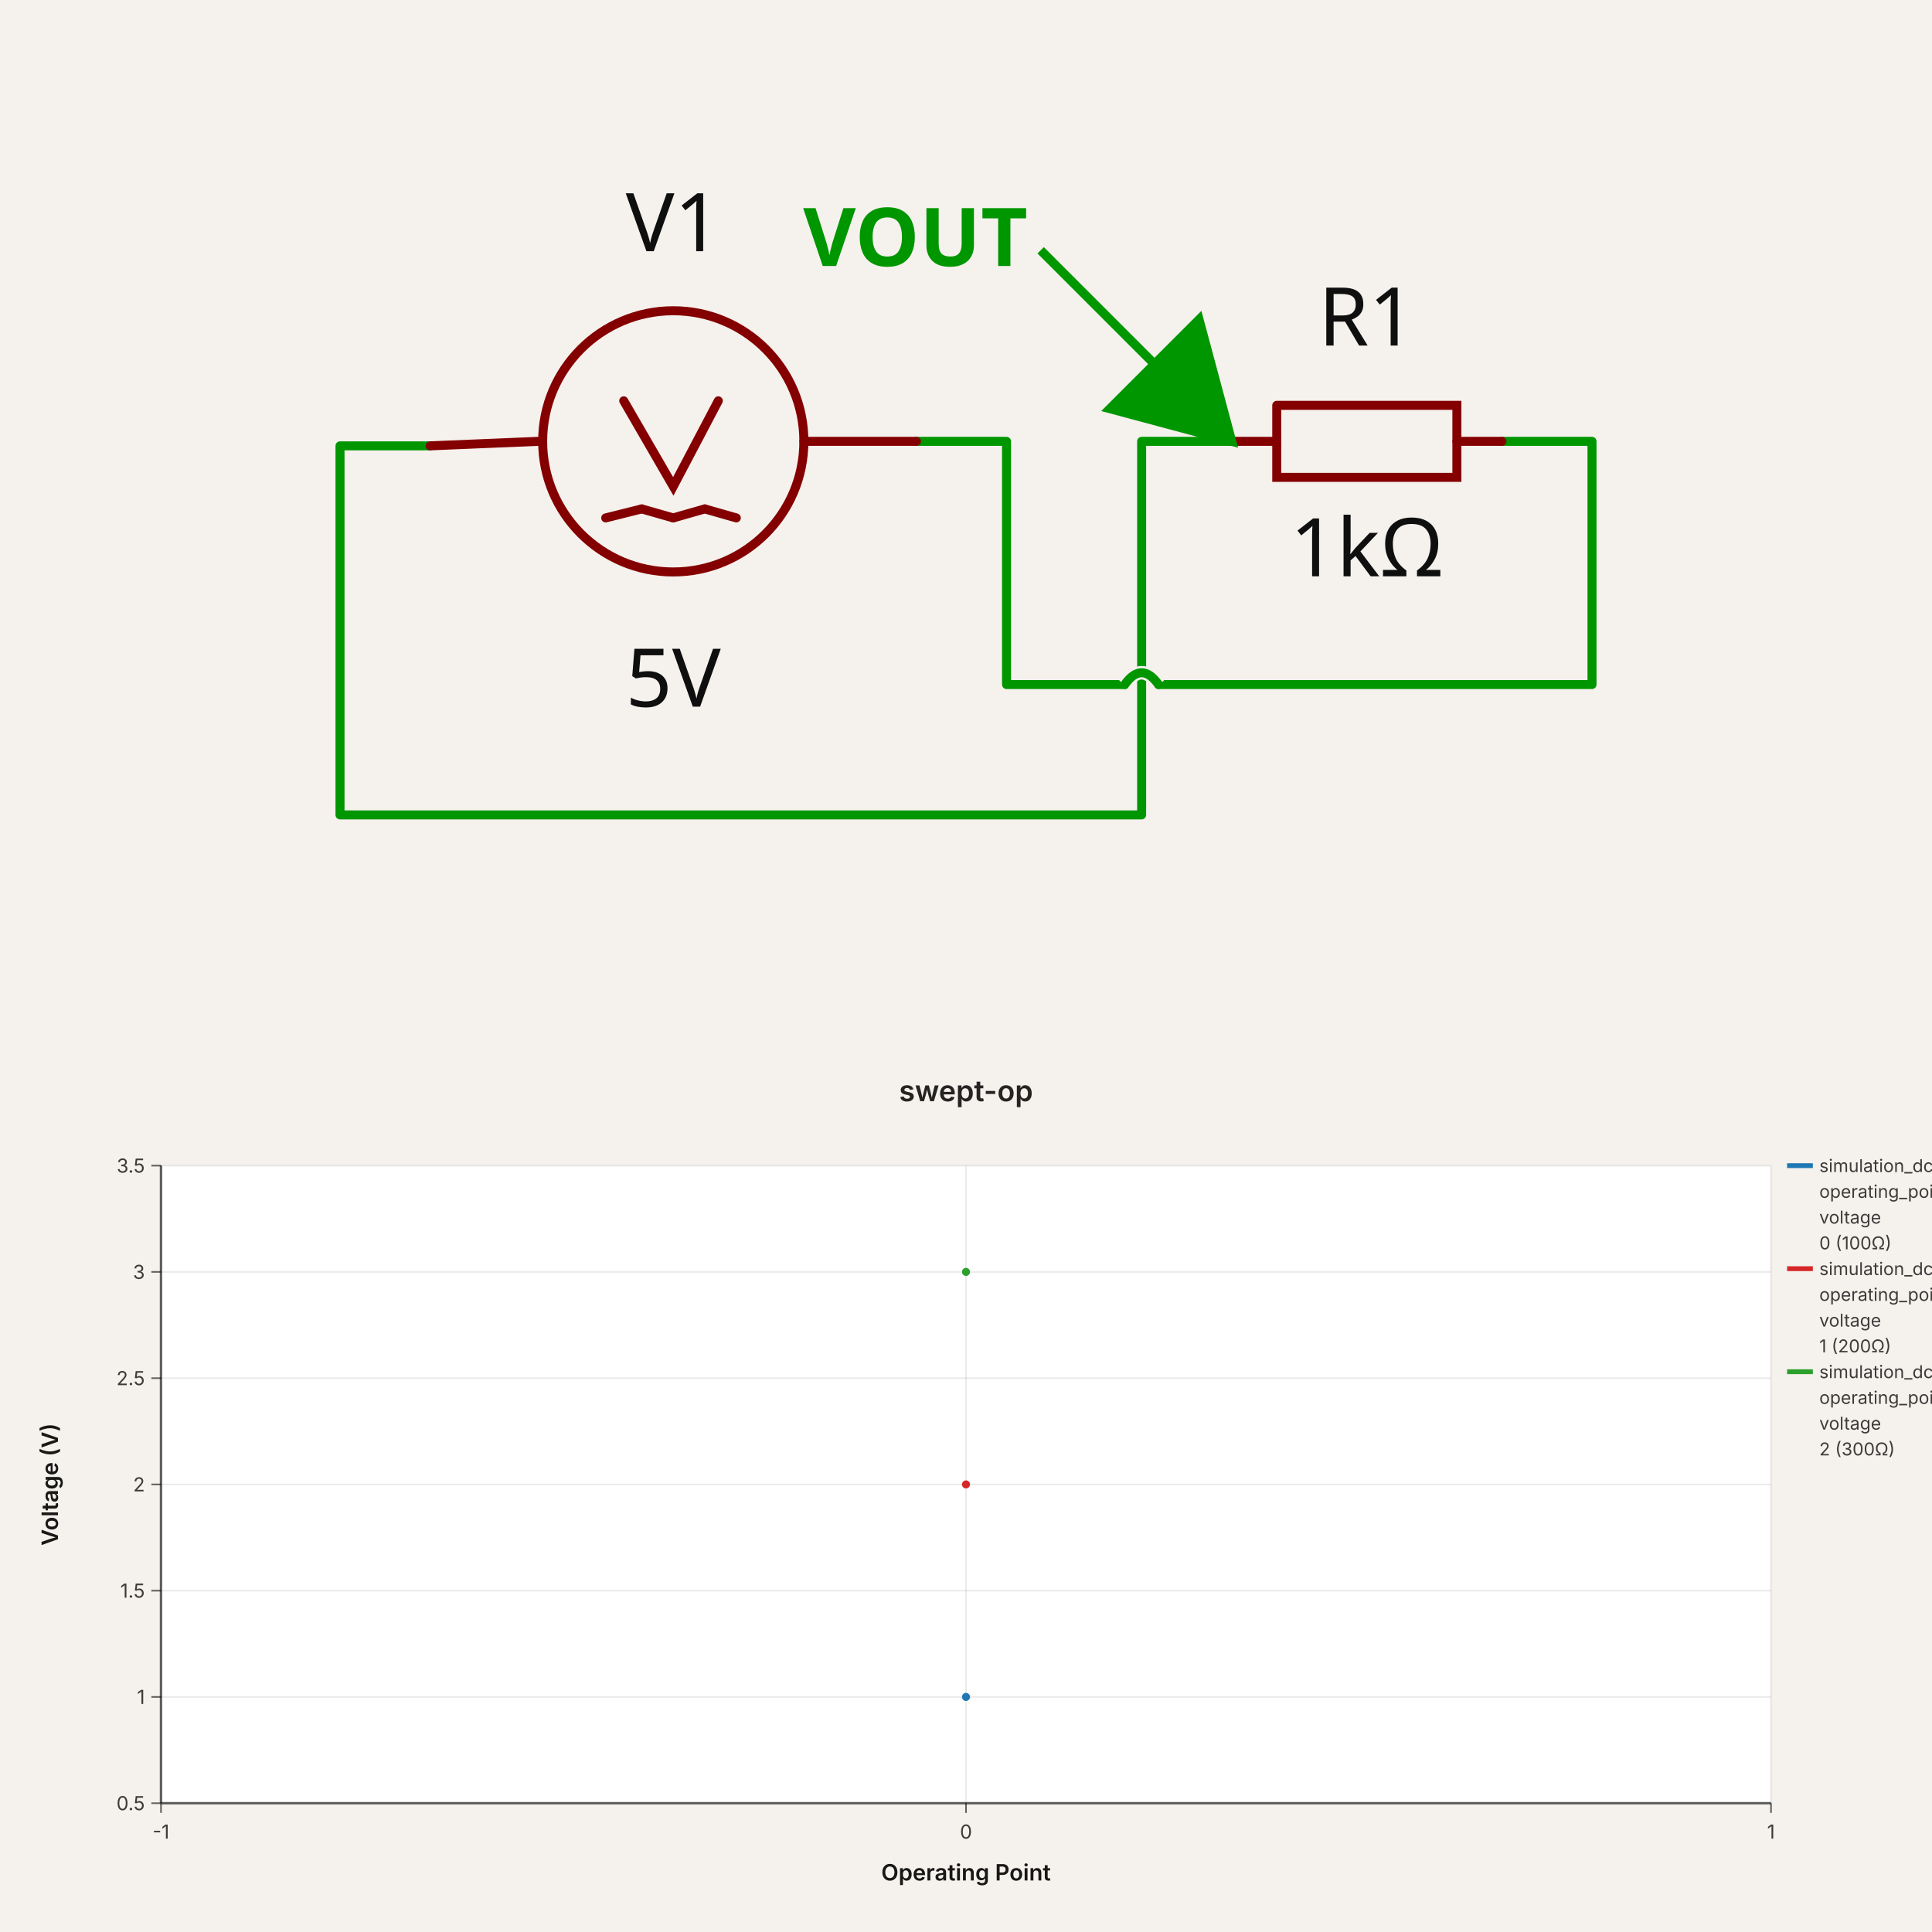
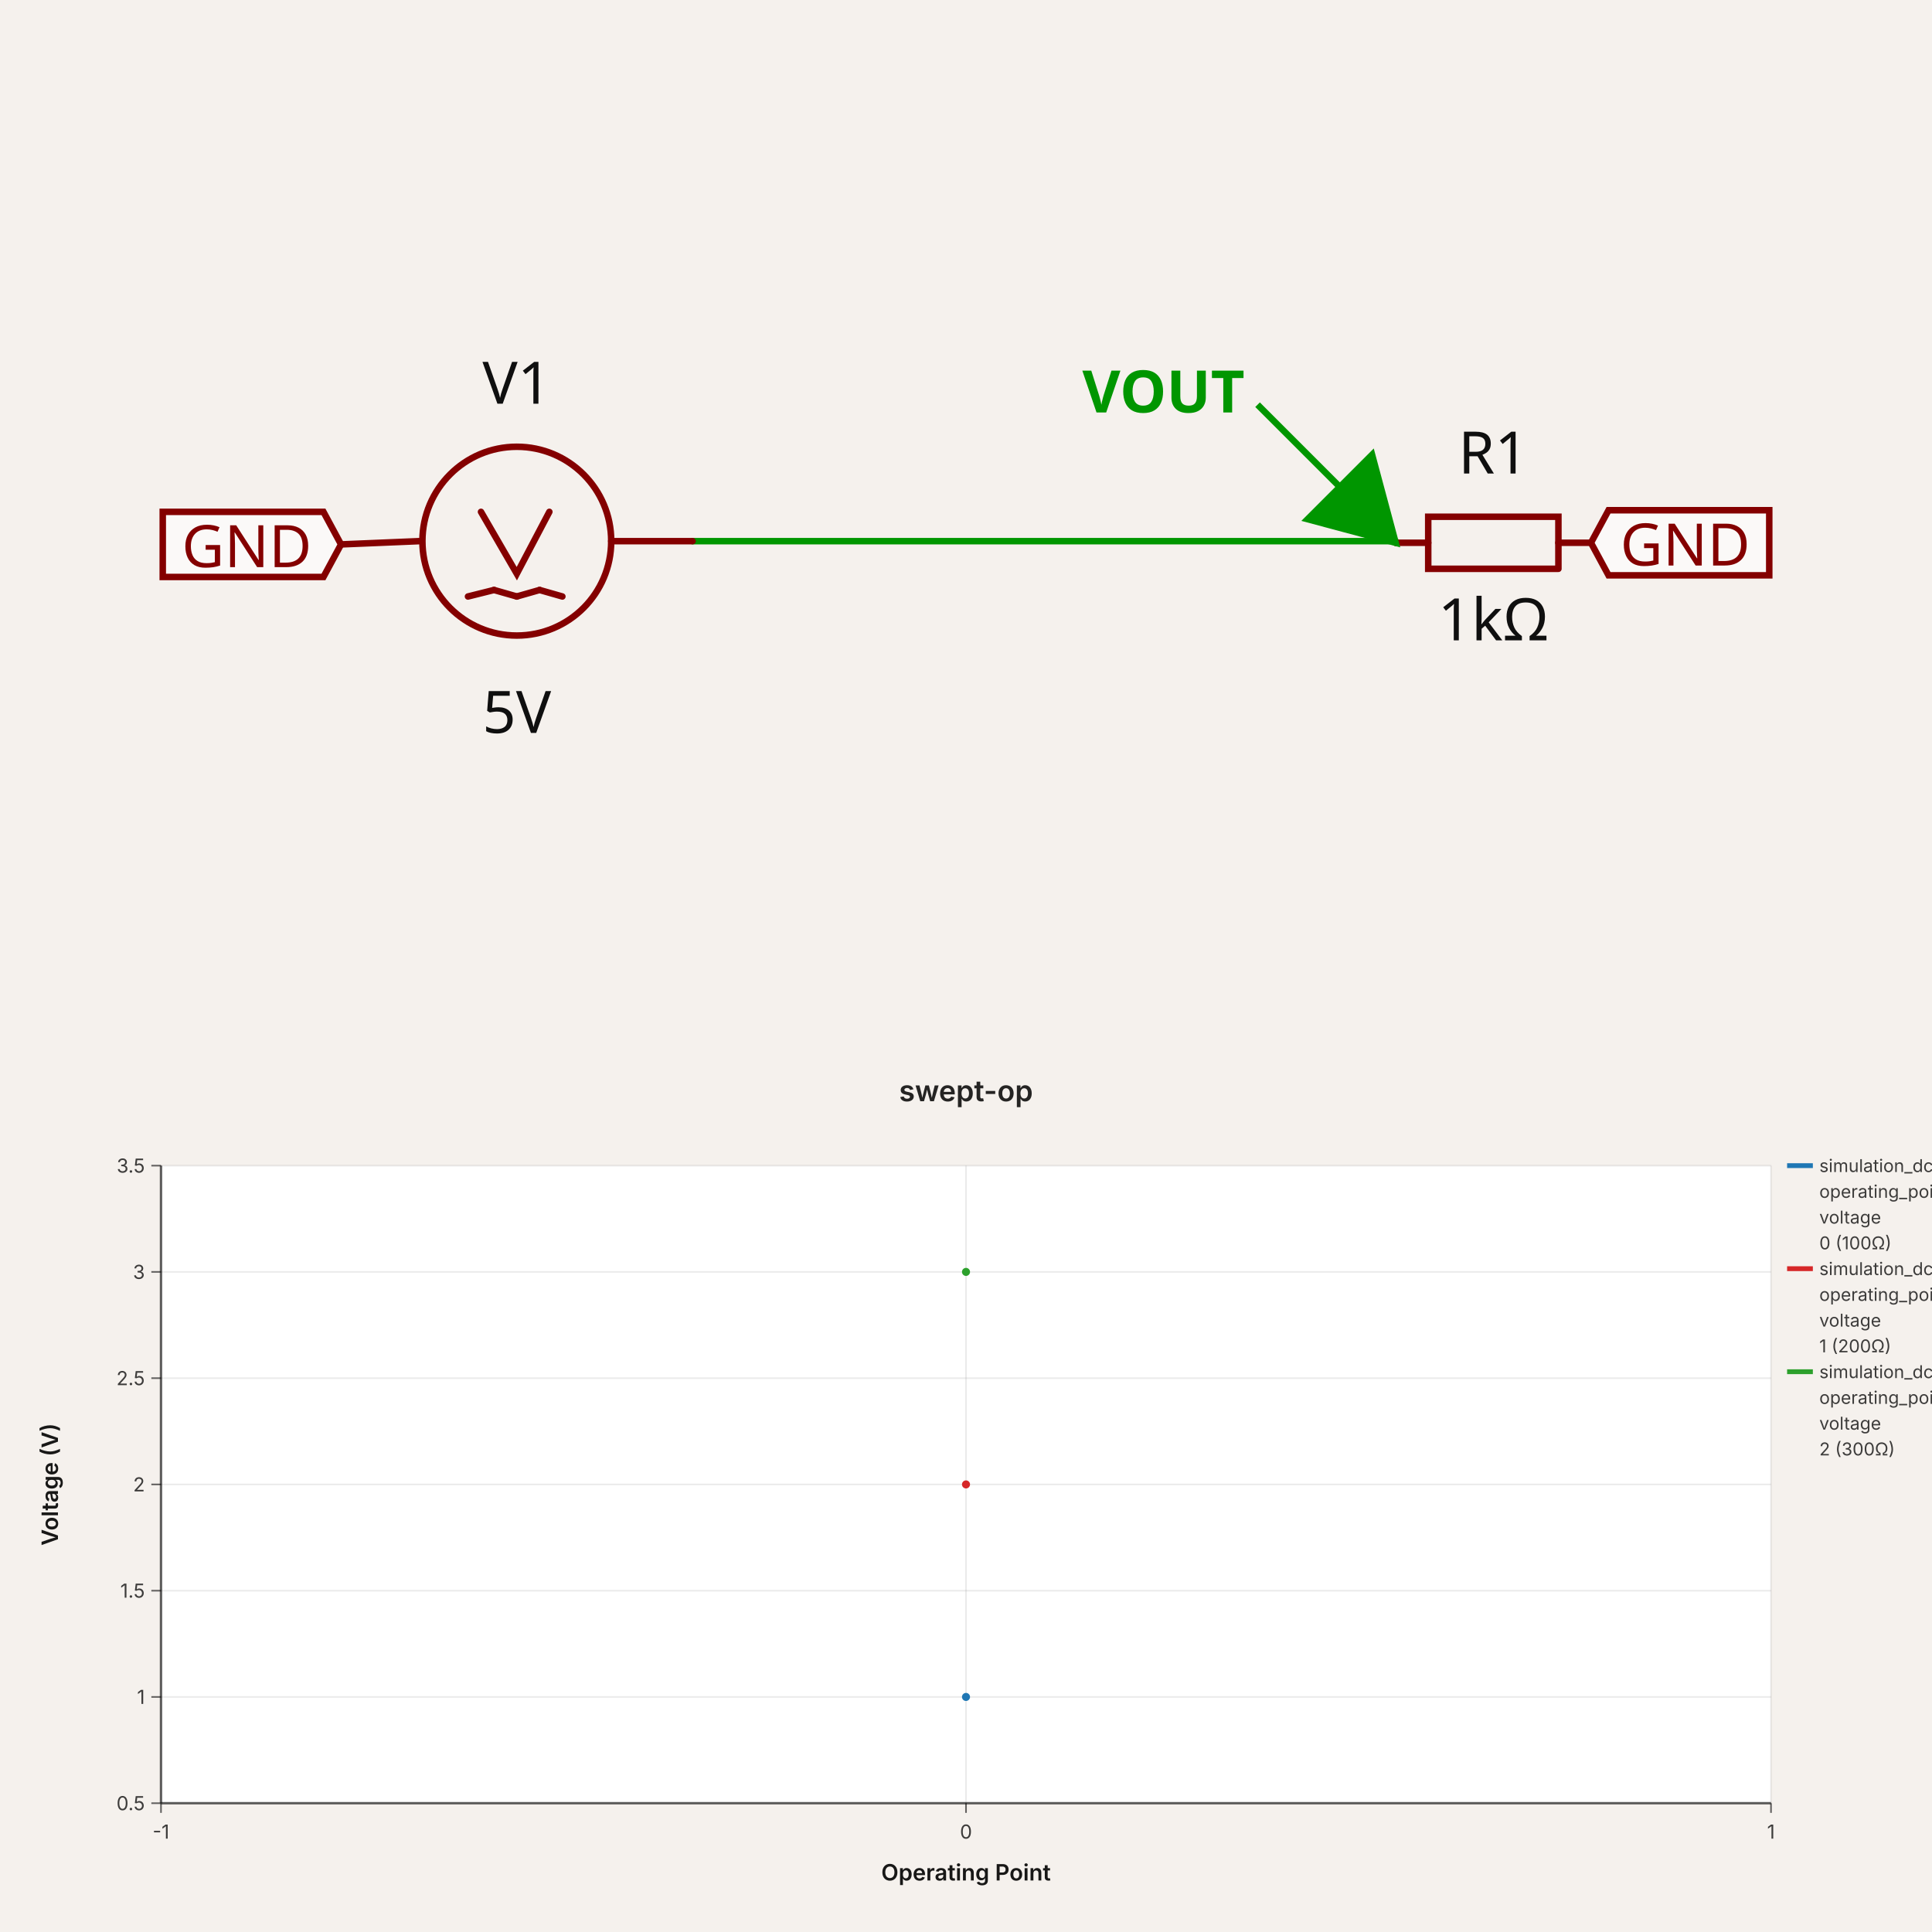
- <svg xmlns="http://www.w3.org/2000/svg" width="1200" height="1200" viewBox="0 0 1200 1200" data-simulation-experiment-id="simulation_experiment_0" data-software-used-string="@tscircuit/core@0.0.1474">
-   <svg class="tscircuit-schematic" width="1200" height="660" style="background-color: rgb(245, 241, 237)" data-real-to-screen-transform="matrix(279.7255731074,0,0,-279.7255731074,418.1783774802,275.5296895108)" data-software-used-string="@tscircuit/core@0.0.1474" x="0" y="0">
+ <svg xmlns="http://www.w3.org/2000/svg" width="1200" height="1200" viewBox="0 0 1200 1200" data-simulation-experiment-id="simulation_experiment_0" data-software-used-string="@tscircuit/core@0.0.1501">
+   <svg class="tscircuit-schematic" width="1200" height="660" style="background-color: rgb(245, 241, 237)" data-real-to-screen-transform="matrix(202.1744990565,0,0,-202.1744990565,624.2609398868,337.1311646374)" data-software-used-string="@tscircuit/core@0.0.1501" x="0" y="0">
    <style>
              .boundary { fill: rgb(245, 241, 237); }
              .schematic-boundary { fill: none; stroke: #fff; }
              .component { fill: none; stroke: rgb(132, 0, 0); }
              .chip { fill: rgb(255, 255, 194); stroke: rgb(132, 0, 0); }
              .component-pin { fill: none; stroke: rgb(132, 0, 0); }
              .text { font-family: sans-serif; fill: rgb(0, 150, 0); }
              .pin-number { fill: rgb(169, 0, 0); }
              .port-label { fill: rgb(0, 100, 100); }
              .component-name { fill: rgb(0, 100, 100); }
- 
+               
            </style>
    <rect class="boundary" x="0" y="0" width="1200" height="660" />
-     <g class="trace sch-trace" data-layer="base" data-circuit-json-type="schematic_trace" data-schematic-trace-id="schematic_trace_0" data-subcircuit-connectivity-map-key="unnamedsubcircuitsubcircuit_source_group_0_connectivity_net0">
-       <path d="M 765.038 274.131 L 709.093 274.131 L 709.093 506.151 L 211.181 506.151 L 211.181 276.928 L 267.127 276.928" class="trace-invisible-hover-outline sch-trace-hitbox" stroke="rgb(0, 150, 0)" fill="none" stroke-width="44.756px" stroke-linecap="round" opacity="0" stroke-linejoin="round" />
-       <path class="sch-trace-path" d="M 765.038 274.131 L 709.093 274.131 L 709.093 506.151 L 211.181 506.151 L 211.181 276.928 L 267.127 276.928" stroke="rgb(0, 150, 0)" fill="none" stroke-width="5.595px" stroke-linecap="round" stroke-linejoin="round" />
+     <g class="trace sch-trace" data-layer="base" data-circuit-json-type="schematic_trace" data-schematic-trace-id="schematic_trace_0" data-subcircuit-connectivity-map-key="unnamedsubcircuitsubcircuit_source_group_0_connectivity_net1">
+       <path d="M 430.173 336.12 L 866.87 336.12 L 866.87 337.131" class="trace-invisible-hover-outline sch-trace-hitbox" stroke="rgb(0, 150, 0)" fill="none" stroke-width="32.348px" stroke-linecap="round" opacity="0" stroke-linejoin="round" />
+       <path class="sch-trace-path" d="M 430.173 336.12 L 866.87 336.12 L 866.87 337.131" stroke="rgb(0, 150, 0)" fill="none" stroke-width="4.043px" stroke-linecap="round" stroke-linejoin="round" />
    </g>
-     <g class="trace sch-trace" data-layer="base" data-circuit-json-type="schematic_trace" data-schematic-trace-id="schematic_trace_1" data-subcircuit-connectivity-map-key="unnamedsubcircuitsubcircuit_source_group_0_connectivity_net1">
-       <path d="M 932.873 274.131 L 988.819 274.131 L 988.819 425.183 L 719.583 425.183M 698.603 425.183 L 625.175 425.183 L 625.175 274.131 L 569.23 274.131" class="trace-invisible-hover-outline sch-trace-hitbox" stroke="rgb(0, 150, 0)" fill="none" stroke-width="44.756px" stroke-linecap="round" opacity="0" stroke-linejoin="round" />
-       <path class="sch-trace-path" d="M 932.873 274.131 L 988.819 274.131 L 988.819 425.183 L 719.583 425.183M 698.603 425.183 L 625.175 425.183 L 625.175 274.131 L 569.23 274.131" stroke="rgb(0, 150, 0)" fill="none" stroke-width="5.595px" stroke-linecap="round" stroke-linejoin="round" />
-     </g>
-     <g class="trace-overlays sch-trace-overlays" data-layer="overlay" data-circuit-json-type="schematic_trace" data-schematic-trace-id="schematic_trace_0" data-subcircuit-connectivity-map-key="unnamedsubcircuitsubcircuit_source_group_0_connectivity_net0" />
-     <g class="trace-overlays sch-trace-overlays" data-layer="overlay" data-circuit-json-type="schematic_trace" data-schematic-trace-id="schematic_trace_1" data-subcircuit-connectivity-map-key="unnamedsubcircuitsubcircuit_source_group_0_connectivity_net1">
-       <path class="trace-crossing-outline sch-trace-crossing-outline" d="M 719.583 425.183 Q 709.093 410.497 698.603 425.183" stroke="rgb(245, 241, 237)" fill="none" stroke-width="8.392px" stroke-linecap="butt" />
-       <path class="sch-trace-crossing-path" d="M 719.583 425.183 Q 709.093 410.497 698.603 425.183" stroke="rgb(0, 150, 0)" fill="none" stroke-width="5.595px" stroke-linecap="round" />
-     </g>
+     <g class="trace-overlays sch-trace-overlays" data-layer="overlay" data-circuit-json-type="schematic_trace" data-schematic-trace-id="schematic_trace_0" data-subcircuit-connectivity-map-key="unnamedsubcircuitsubcircuit_source_group_0_connectivity_net1" />
    <g class="sch-component" data-circuit-json-type="schematic_component" data-schematic-component-id="schematic_component_0">
-       <rect class="component-overlay sch-component-overlay" x="267.127" y="248.956" width="302.104" height="72.729" fill="transparent" />
-       <path class="sch-component-symbol-path" d="M 267.127 276.928 L 334.261 274.131" stroke="rgb(132, 0, 0)" fill="none" stroke-width="5.595px" stroke-linecap="round" />
-       <path class="sch-component-symbol-path" d="M 499.299 274.131 L 569.23 274.131" stroke="rgb(132, 0, 0)" fill="none" stroke-width="5.595px" stroke-linecap="round" />
-       <path class="sch-component-symbol-path" d="M 446.151 248.956 L 418.178 302.104 L 387.409 248.956" stroke="rgb(132, 0, 0)" fill="none" stroke-width="5.595px" stroke-linecap="round" />
-       <path class="sch-component-symbol-path" d="M 418.178 321.684 L 437.759 316.09" stroke="rgb(132, 0, 0)" fill="none" stroke-width="5.595px" stroke-linecap="round" />
-       <path class="sch-component-symbol-path" d="M 437.759 316.09 L 457.34 321.684" stroke="rgb(132, 0, 0)" fill="none" stroke-width="5.595px" stroke-linecap="round" />
-       <path class="sch-component-symbol-path" d="M 376.22 321.684 L 398.598 316.09" stroke="rgb(132, 0, 0)" fill="none" stroke-width="5.595px" stroke-linecap="round" />
-       <path class="sch-component-symbol-path" d="M 398.598 316.09 L 418.178 321.684" stroke="rgb(132, 0, 0)" fill="none" stroke-width="5.595px" stroke-linecap="round" />
-       <text class="sch-component-name sch-component-text" x="418.178" y="170.785" stroke="rgb(245, 241, 237)" stroke-width="5.595px" paint-order="stroke" fill="rgb(15, 15, 15)" font-family="sans-serif" text-anchor="middle" dominant-baseline="ideographic" font-size="50.351px">V1</text>
-       <text class="sch-component-text" x="418.178" y="399.855" fill="rgb(15, 15, 15)" font-family="sans-serif" text-anchor="middle" dominant-baseline="hanging" font-size="50.351px">5V</text>
-       <circle class="sch-component-symbol-circle" cx="418.178" cy="274.131" r="81.12px" stroke-width="5.595px" fill="none" stroke="rgb(132, 0, 0)" />
+       <rect class="component-overlay sch-component-overlay" x="211.825" y="317.925" width="218.348" height="52.565" fill="transparent" />
+       <path class="sch-component-symbol-path" d="M 211.825 338.142 L 260.347 336.12" stroke="rgb(132, 0, 0)" fill="none" stroke-width="4.043px" stroke-linecap="round" />
+       <path class="sch-component-symbol-path" d="M 379.63 336.12 L 430.173 336.12" stroke="rgb(132, 0, 0)" fill="none" stroke-width="4.043px" stroke-linecap="round" />
+       <path class="sch-component-symbol-path" d="M 341.217 317.925 L 320.999 356.338 L 298.76 317.925" stroke="rgb(132, 0, 0)" fill="none" stroke-width="4.043px" stroke-linecap="round" />
+       <path class="sch-component-symbol-path" d="M 320.999 370.49 L 335.151 366.446" stroke="rgb(132, 0, 0)" fill="none" stroke-width="4.043px" stroke-linecap="round" />
+       <path class="sch-component-symbol-path" d="M 335.151 366.446 L 349.304 370.49" stroke="rgb(132, 0, 0)" fill="none" stroke-width="4.043px" stroke-linecap="round" />
+       <path class="sch-component-symbol-path" d="M 290.673 370.49 L 306.847 366.446" stroke="rgb(132, 0, 0)" fill="none" stroke-width="4.043px" stroke-linecap="round" />
+       <path class="sch-component-symbol-path" d="M 306.847 366.446 L 320.999 370.49" stroke="rgb(132, 0, 0)" fill="none" stroke-width="4.043px" stroke-linecap="round" />
+       <text class="sch-component-name sch-component-text" x="320.999" y="261.426" stroke="rgb(245, 241, 237)" stroke-width="4.043px" paint-order="stroke" fill="rgb(15, 15, 15)" font-family="sans-serif" text-anchor="middle" dominant-baseline="ideographic" font-size="36.391px">V1</text>
+       <text class="sch-component-text" x="320.999" y="426.989" fill="rgb(15, 15, 15)" font-family="sans-serif" text-anchor="middle" dominant-baseline="hanging" font-size="36.391px">5V</text>
+       <circle class="sch-component-symbol-circle" cx="320.999" cy="336.12" r="58.631px" stroke-width="4.043px" fill="none" stroke="rgb(132, 0, 0)" />
    </g>
    <g class="sch-component" data-circuit-json-type="schematic_component" data-schematic-component-id="schematic_component_1">
-       <rect class="component-overlay sch-component-overlay" x="765.038" y="251.759" width="167.835" height="44.745" fill="transparent" />
-       <path class="sch-component-symbol-path" d="M 765.038 274.131 L 793.016 274.131" stroke="rgb(132, 0, 0)" fill="none" stroke-width="5.595px" stroke-linecap="round" />
-       <path class="sch-component-symbol-path" d="M 904.895 274.131 L 932.873 274.131" stroke="rgb(132, 0, 0)" fill="none" stroke-width="5.595px" stroke-linecap="round" />
-       <path class="sch-component-symbol-path" d="M 793.016 251.759 L 904.895 251.759 L 904.895 296.504 L 793.016 296.504 L 793.016 251.759" stroke="rgb(132, 0, 0)" fill="none" stroke-width="5.595px" stroke-linecap="round" />
-       <text class="sch-component-name sch-component-text" x="848.956" y="229.375" stroke="rgb(245, 241, 237)" stroke-width="5.595px" paint-order="stroke" fill="rgb(15, 15, 15)" font-family="sans-serif" text-anchor="middle" dominant-baseline="ideographic" font-size="50.351px">R1</text>
-       <text class="sch-component-text" x="848.956" y="318.887" fill="rgb(15, 15, 15)" font-family="sans-serif" text-anchor="middle" dominant-baseline="hanging" font-size="50.351px">1kΩ</text>
+       <rect class="component-overlay sch-component-overlay" x="866.87" y="320.961" width="121.305" height="32.34" fill="transparent" />
+       <path class="sch-component-symbol-path" d="M 988.175 337.131 L 967.954 337.131" stroke="rgb(132, 0, 0)" fill="none" stroke-width="4.043px" stroke-linecap="round" />
+       <path class="sch-component-symbol-path" d="M 887.092 337.131 L 866.87 337.131" stroke="rgb(132, 0, 0)" fill="none" stroke-width="4.043px" stroke-linecap="round" />
+       <path class="sch-component-symbol-path" d="M 967.954 353.301 L 887.092 353.301 L 887.092 320.961 L 967.954 320.961 L 967.954 353.301" stroke="rgb(132, 0, 0)" fill="none" stroke-width="4.043px" stroke-linecap="round" />
+       <text class="sch-component-name sch-component-text" x="927.523" y="304.783" stroke="rgb(245, 241, 237)" stroke-width="4.043px" paint-order="stroke" fill="rgb(15, 15, 15)" font-family="sans-serif" text-anchor="middle" dominant-baseline="ideographic" font-size="36.391px">R1</text>
+       <text class="sch-component-text" x="927.523" y="369.479" fill="rgb(15, 15, 15)" font-family="sans-serif" text-anchor="middle" dominant-baseline="hanging" font-size="36.391px">1kΩ</text>
    </g>
    <g class="schematic-port-hover sch-port-hover" data-schematic-port-id="source_port_0">
-       <circle cx="267.127" cy="276.928" r="11.189" fill="red" opacity="0" />
+       <circle cx="211.825" cy="338.142" r="8.087" fill="red" opacity="0" />
    </g>
    <g class="schematic-port-hover sch-port-hover" data-schematic-port-id="source_port_1">
-       <circle cx="569.23" cy="274.131" r="11.189" fill="red" opacity="0" />
+       <circle cx="430.173" cy="336.12" r="8.087" fill="red" opacity="0" />
    </g>
    <g class="schematic-port-hover sch-port-hover" data-schematic-port-id="source_port_2">
-       <circle cx="765.038" cy="274.131" r="11.189" fill="red" opacity="0" />
+       <circle cx="988.175" cy="337.131" r="8.087" fill="red" opacity="0" />
    </g>
    <g class="schematic-port-hover sch-port-hover" data-schematic-port-id="source_port_3">
-       <circle cx="932.873" cy="274.131" r="11.189" fill="red" opacity="0" />
+       <circle cx="866.87" cy="337.131" r="8.087" fill="red" opacity="0" />
    </g>
-     <path class="sch-voltage-probe" d="M 646.361,155.454 L 765.038,274.131 M 765.038,274.131 L 689.384,253.86 L 744.767,198.477 Z" stroke="rgb(0, 150, 0)" fill="rgb(0, 150, 0)" stroke-width="5.595px" />
-     <text class="sch-voltage-probe-label" x="638.361" y="147.454" fill="rgb(0, 150, 0)" text-anchor="end" dominant-baseline="middle" font-family="sans-serif" font-size="50.351px" font-weight="bold" data-schematic-voltage-probe-id="schematic_voltage_probe_0">VOUT</text>
+     <path class="net-label sch-net-label" data-circuit-json-type="schematic_net_label" data-schematic-net-label-id="schematic_net_label_0" d="     M 211.825,338.142     L 200.908,358.359     L 101.087,358.359     L 101.087,317.925     L 200.908,317.925     Z   " fill="rgba(255, 255, 255, 0.6)" stroke="rgb(132, 0, 0)" stroke-width="4.043px" />
+     <text class="net-label-text sch-net-label-text" data-circuit-json-type="schematic_net_label" data-schematic-net-label-id="schematic_net_label_0" x="193.629" y="338.142" fill="rgb(132, 0, 0)" text-anchor="end" dominant-baseline="central" font-family="sans-serif" font-variant-numeric="tabular-nums" font-size="36.391px" transform="">GND</text>
+     <path class="net-label sch-net-label" data-circuit-json-type="schematic_net_label" data-schematic-net-label-id="schematic_net_label_1" d="     M 988.175,337.131     L 999.092,316.914     L 1098.913,316.914     L 1098.913,357.349     L 999.092,357.349     Z   " fill="rgba(255, 255, 255, 0.6)" stroke="rgb(132, 0, 0)" stroke-width="4.043px" />
+     <text class="net-label-text sch-net-label-text" data-circuit-json-type="schematic_net_label" data-schematic-net-label-id="schematic_net_label_1" x="1006.371" y="337.131" fill="rgb(132, 0, 0)" text-anchor="start" dominant-baseline="central" font-family="sans-serif" font-variant-numeric="tabular-nums" font-size="36.391px" transform="">GND</text>
+     <path class="sch-voltage-probe" d="M 781.095,251.356 L 866.87,337.131 M 866.87,337.131 L 812.19,322.48 L 852.219,282.451 Z" stroke="rgb(0, 150, 0)" fill="rgb(0, 150, 0)" stroke-width="4.043px" />
+     <text class="sch-voltage-probe-label" x="773.095" y="243.356" fill="rgb(0, 150, 0)" text-anchor="end" dominant-baseline="middle" font-family="sans-serif" font-size="36.391px" font-weight="bold" data-schematic-voltage-probe-id="schematic_voltage_probe_0">VOUT</text>
  </svg>
-   <svg width="1200" height="540" style="background-color: rgb(245, 241, 237)" viewBox="0 0 1200 540" data-simulation-experiment-id="simulation_experiment_0" data-simulation-experiment-name="swept-op" data-software-used-string="@tscircuit/core@0.0.1474" x="0" y="660">
+   <svg width="1200" height="540" style="background-color: rgb(245, 241, 237)" viewBox="0 0 1200 540" data-simulation-experiment-id="simulation_experiment_0" data-simulation-experiment-name="swept-op" data-software-used-string="@tscircuit/core@0.0.1501" x="0" y="660">
    <style>
:root { color-scheme: light; }
svg { font-family: 'Inter', 'Helvetica Neue', Arial, sans-serif; }
.background { fill: rgb(245, 241, 237); }
.plot-background { fill: #ffffff; }
.grid-line { stroke: rgba(0, 0, 0, 0.08); stroke-width: 1; }
.axis { stroke: rgba(0, 0, 0, 0.6); stroke-width: 1.5; }
.axis-tick { stroke: rgba(0, 0, 0, 0.6); stroke-width: 1; }
.axis-label { fill: rgba(0, 0, 0, 0.75); font-size: 12px; }
.axis-title { fill: rgba(0, 0, 0, 0.9); font-size: 14px; font-weight: 600; }
.legend-label { fill: rgba(0, 0, 0, 0.75); font-size: 11px; }
.legend-line { stroke-width: 3; }
.scope-channel-card { fill: #ffffff; stroke: rgba(0, 0, 0, 0.22); stroke-width: 1; }
.scope-channel-header-text { fill: #ffffff; font-size: 14px; font-weight: 700; }
.scope-channel-detail { fill: rgba(0, 0, 0, 0.42); font-size: 14px; }
.simulation-line { fill: none; stroke-width: 2.5; }
.simulation-point { stroke-width: 0; }
.chart-title { fill: rgba(0, 0, 0, 0.85); font-size: 18px; font-weight: 600; }
</style>
    <rect class="background" x="0" y="0" width="1200" height="540" />
    <defs>
      <clipPath id="simulation-graph-simulation_experiment_0">
        <rect x="100" y="64" width="1000" height="396" />
      </clipPath>
    </defs>
    <rect class="plot-background" x="100" y="64" width="1000" height="396" />
    <g class="grid">
      <line class="grid-line grid-line-x" x1="100" y1="64" x2="100" y2="460" />
      <line class="grid-line grid-line-x" x1="600" y1="64" x2="600" y2="460" />
      <line class="grid-line grid-line-x" x1="1100" y1="64" x2="1100" y2="460" />
      <line class="grid-line grid-line-y" x1="100" y1="460" x2="1100" y2="460" />
      <line class="grid-line grid-line-y" x1="100" y1="394" x2="1100" y2="394" />
      <line class="grid-line grid-line-y" x1="100" y1="328" x2="1100" y2="328" />
      <line class="grid-line grid-line-y" x1="100" y1="262" x2="1100" y2="262" />
      <line class="grid-line grid-line-y" x1="100" y1="196" x2="1100" y2="196" />
      <line class="grid-line grid-line-y" x1="100" y1="130" x2="1100" y2="130" />
      <line class="grid-line grid-line-y" x1="100" y1="64" x2="1100" y2="64" />
    </g>
    <g class="data-series">
      <path class="simulation-line" d="M 600 394" stroke="#1f77b4" clip-path="url(#simulation-graph-simulation_experiment_0)" data-simulation-transient-voltage-graph-id="simulation_dc_operating_point_voltage_0" stroke-dasharray="4 8" stroke-dashoffset="0" />
      <path class="simulation-line" d="M 600 262" stroke="#d62728" clip-path="url(#simulation-graph-simulation_experiment_0)" data-simulation-transient-voltage-graph-id="simulation_dc_operating_point_voltage_1" stroke-dasharray="4 8" stroke-dashoffset="4" />
      <path class="simulation-line" d="M 600 130" stroke="#2ca02c" clip-path="url(#simulation-graph-simulation_experiment_0)" data-simulation-transient-voltage-graph-id="simulation_dc_operating_point_voltage_2" stroke-dasharray="4 8" stroke-dashoffset="8" />
      <path class="simulation-line" d="M 600 394" stroke="#1f77b4" clip-path="url(#simulation-graph-simulation_experiment_0)" data-simulation-transient-voltage-graph-id="simulation_dc_operating_point_voltage_0" stroke-dasharray="4 8" stroke-dashoffset="4" />
      <path class="simulation-line" d="M 600 262" stroke="#d62728" clip-path="url(#simulation-graph-simulation_experiment_0)" data-simulation-transient-voltage-graph-id="simulation_dc_operating_point_voltage_1" stroke-dasharray="4 8" stroke-dashoffset="8" />
      <path class="simulation-line" d="M 600 130" stroke="#2ca02c" clip-path="url(#simulation-graph-simulation_experiment_0)" data-simulation-transient-voltage-graph-id="simulation_dc_operating_point_voltage_2" stroke-dasharray="4 8" stroke-dashoffset="0" />
      <path class="simulation-line" d="M 600 394" stroke="#1f77b4" clip-path="url(#simulation-graph-simulation_experiment_0)" data-simulation-transient-voltage-graph-id="simulation_dc_operating_point_voltage_0" stroke-dasharray="4 8" stroke-dashoffset="8" />
      <path class="simulation-line" d="M 600 262" stroke="#d62728" clip-path="url(#simulation-graph-simulation_experiment_0)" data-simulation-transient-voltage-graph-id="simulation_dc_operating_point_voltage_1" stroke-dasharray="4 8" stroke-dashoffset="0" />
      <path class="simulation-line" d="M 600 130" stroke="#2ca02c" clip-path="url(#simulation-graph-simulation_experiment_0)" data-simulation-transient-voltage-graph-id="simulation_dc_operating_point_voltage_2" stroke-dasharray="4 8" stroke-dashoffset="4" />
      <circle class="simulation-point" cx="600" cy="394" r="2.5" fill="#1f77b4" clip-path="url(#simulation-graph-simulation_experiment_0)" />
      <circle class="simulation-point" cx="600" cy="262" r="2.5" fill="#d62728" clip-path="url(#simulation-graph-simulation_experiment_0)" />
      <circle class="simulation-point" cx="600" cy="130" r="2.5" fill="#2ca02c" clip-path="url(#simulation-graph-simulation_experiment_0)" />
    </g>
    <g class="axes">
      <line class="axis axis-x" x1="100" y1="460" x2="1100" y2="460" />
      <line class="axis axis-y" x1="100" y1="64" x2="100" y2="460" />
      <line class="axis-tick axis-tick-x" x1="100" y1="460" x2="100" y2="466" />
      <text class="axis-label axis-label-x" x="100" y="482" text-anchor="middle">-1</text>
      <line class="axis-tick axis-tick-x" x1="600" y1="460" x2="600" y2="466" />
      <text class="axis-label axis-label-x" x="600" y="482" text-anchor="middle">0</text>
      <line class="axis-tick axis-tick-x" x1="1100" y1="460" x2="1100" y2="466" />
      <text class="axis-label axis-label-x" x="1100" y="482" text-anchor="middle">1</text>
      <line class="axis-tick axis-tick-y" x1="94" y1="460" x2="100" y2="460" />
      <text class="axis-label axis-label-y" x="90" y="460" text-anchor="end" dominant-baseline="middle">0.5</text>
      <line class="axis-tick axis-tick-y" x1="94" y1="394" x2="100" y2="394" />
      <text class="axis-label axis-label-y" x="90" y="394" text-anchor="end" dominant-baseline="middle">1</text>
      <line class="axis-tick axis-tick-y" x1="94" y1="328" x2="100" y2="328" />
      <text class="axis-label axis-label-y" x="90" y="328" text-anchor="end" dominant-baseline="middle">1.5</text>
      <line class="axis-tick axis-tick-y" x1="94" y1="262" x2="100" y2="262" />
      <text class="axis-label axis-label-y" x="90" y="262" text-anchor="end" dominant-baseline="middle">2</text>
      <line class="axis-tick axis-tick-y" x1="94" y1="196" x2="100" y2="196" />
      <text class="axis-label axis-label-y" x="90" y="196" text-anchor="end" dominant-baseline="middle">2.5</text>
      <line class="axis-tick axis-tick-y" x1="94" y1="130" x2="100" y2="130" />
      <text class="axis-label axis-label-y" x="90" y="130" text-anchor="end" dominant-baseline="middle">3</text>
      <line class="axis-tick axis-tick-y" x1="94" y1="64" x2="100" y2="64" />
      <text class="axis-label axis-label-y" x="90" y="64" text-anchor="end" dominant-baseline="middle">3.5</text>
      <text class="axis-title axis-title-y" x="36" y="262" transform="rotate(-90 36 262)" text-anchor="middle">Voltage (V)</text>
      <text class="axis-title axis-title-x" x="600" y="508" text-anchor="middle">Operating Point</text>
    </g>
    <g class="legend">
      <g class="legend-item" transform="translate(1110 64)">
        <line class="legend-line" x1="0" y1="0" x2="16" y2="0" stroke="#1f77b4" />
        <text class="legend-label" x="20" y="0" dominant-baseline="middle">
          <tspan x="20" dy="0">simulation_dc</tspan>
          <tspan x="20" dy="16">operating_point</tspan>
          <tspan x="20" dy="16">voltage</tspan>
          <tspan x="20" dy="16">0 (100Ω)</tspan>
        </text>
      </g>
      <g class="legend-item" transform="translate(1110 128)">
        <line class="legend-line" x1="0" y1="0" x2="16" y2="0" stroke="#d62728" />
        <text class="legend-label" x="20" y="0" dominant-baseline="middle">
          <tspan x="20" dy="0">simulation_dc</tspan>
          <tspan x="20" dy="16">operating_point</tspan>
          <tspan x="20" dy="16">voltage</tspan>
          <tspan x="20" dy="16">1 (200Ω)</tspan>
        </text>
      </g>
      <g class="legend-item" transform="translate(1110 192)">
        <line class="legend-line" x1="0" y1="0" x2="16" y2="0" stroke="#2ca02c" />
        <text class="legend-label" x="20" y="0" dominant-baseline="middle">
          <tspan x="20" dy="0">simulation_dc</tspan>
          <tspan x="20" dy="16">operating_point</tspan>
          <tspan x="20" dy="16">voltage</tspan>
          <tspan x="20" dy="16">2 (300Ω)</tspan>
        </text>
      </g>
    </g>
    <text class="chart-title" x="600" y="24" text-anchor="middle">swept-op</text>
  </svg>
</svg>
